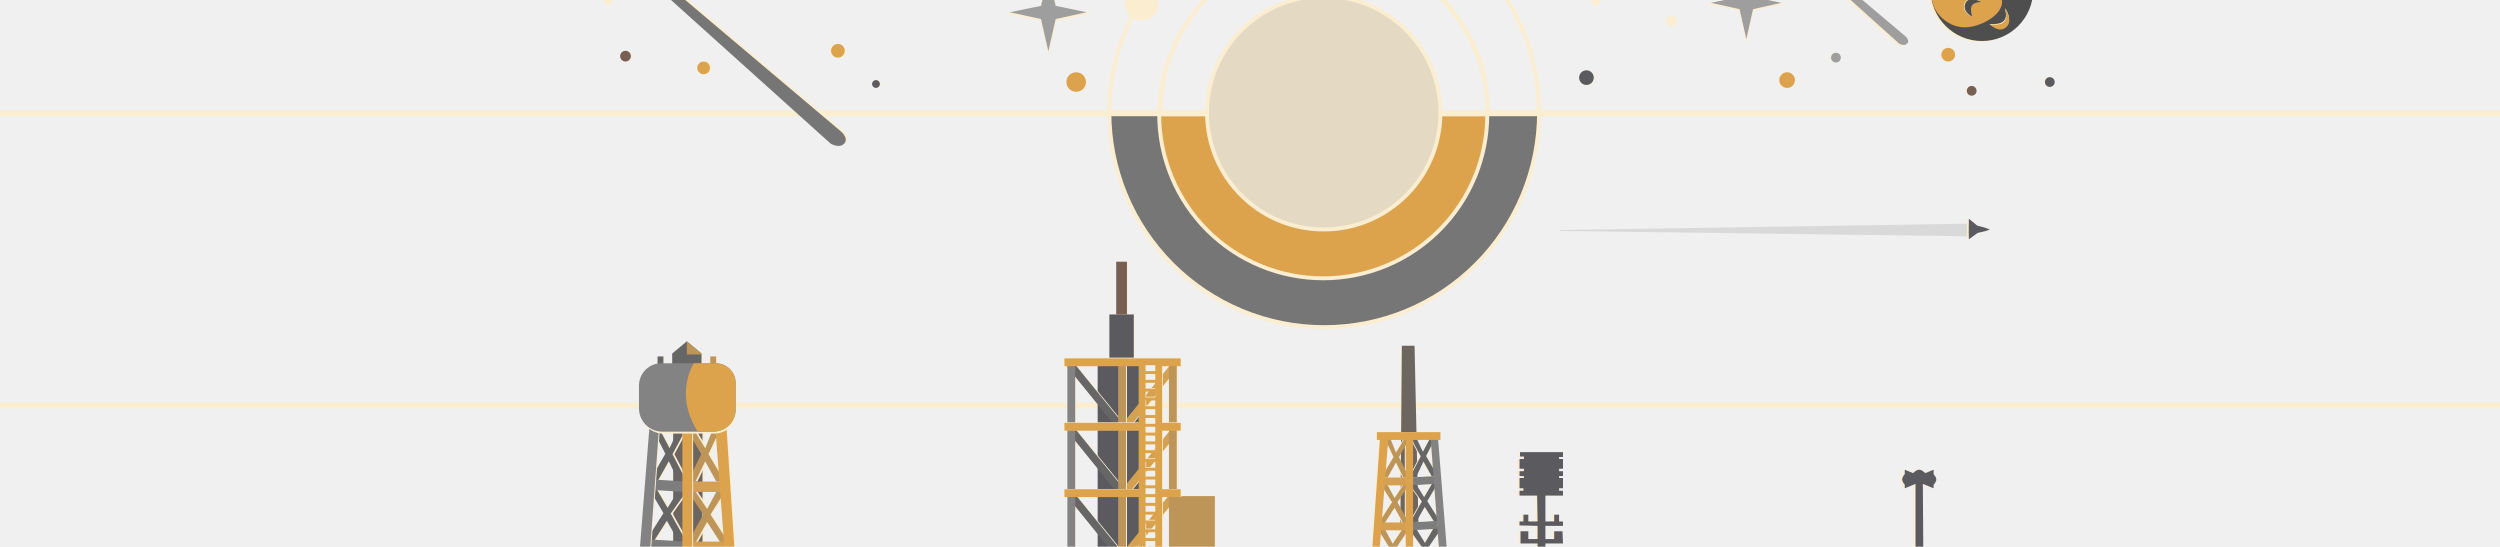
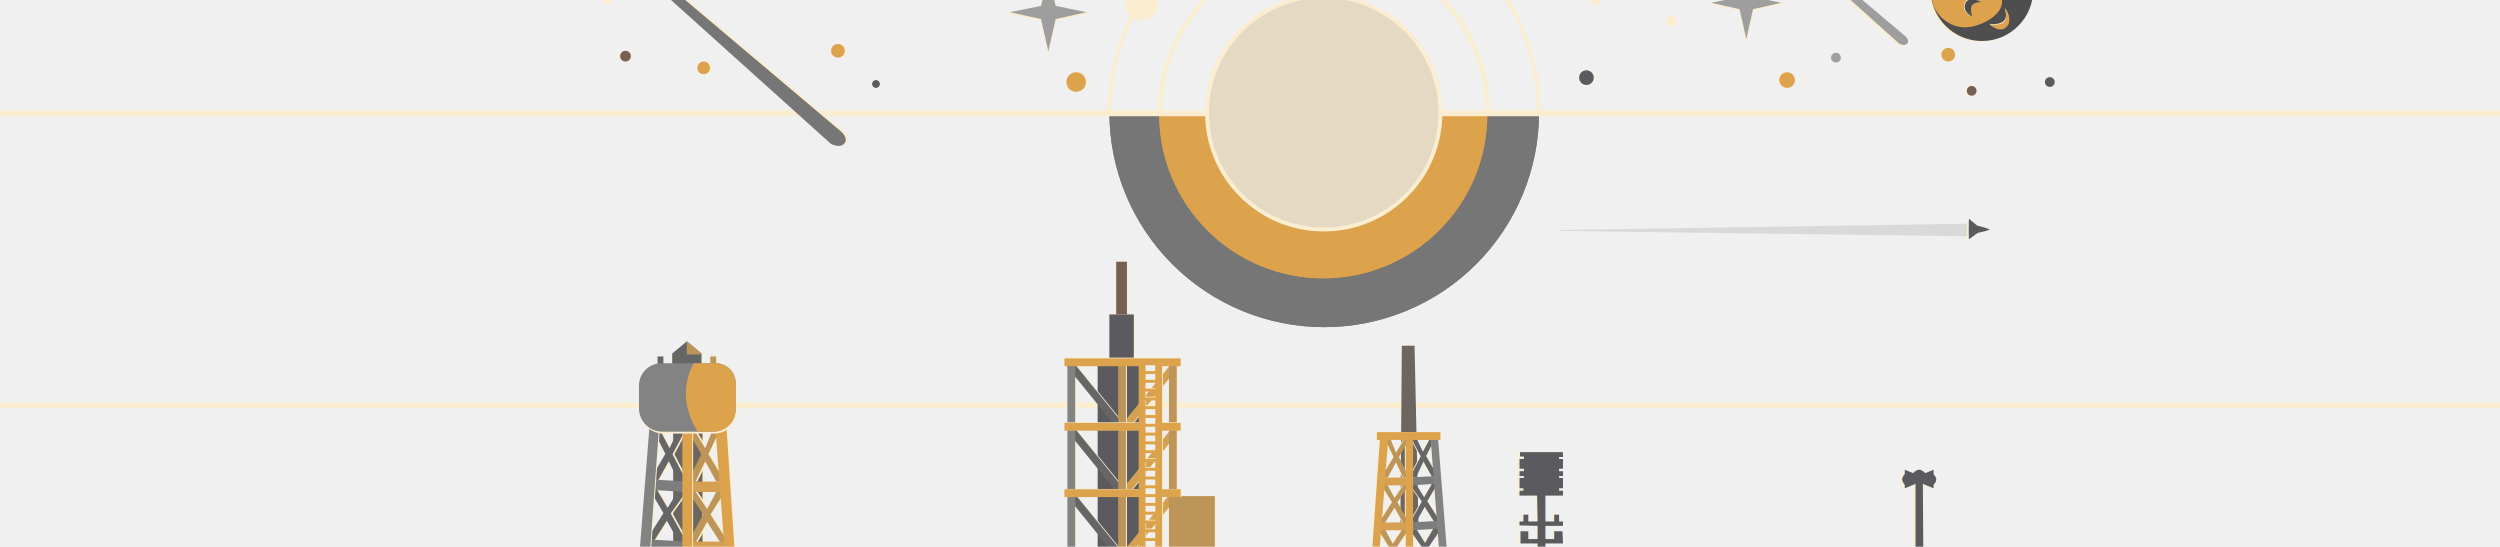
<svg xmlns="http://www.w3.org/2000/svg" width="2560" height="560" viewBox="0 0 2560 560" fill="none">
  <style>
   .floating{
        animation-name: floating;
        animation-iteration-count: infinite;
    }
    .floating.fl_1{animation-duration: 3.2s;}
    .floating.fl_2{animation-duration: 3.7s;}
    .floating.fl_3{animation-duration: 2.8s;}
    .floating.fl_4{animation-duration: 4s;}
    .floating.fl_5{animation-duration: 5s;}
    .floating.fl_6{animation-duration: 3.5s;}
    .floating.fl_7{animation-duration: 3.8s;}
    .floating.fl_8{animation-duration: 3.5s;}
    .floating.fl_9{animation-duration: 3.7s;}
    .floating.fl_10{animation-duration: 3.4s;}
    .floating.fl_11{animation-duration: 3s;}
    .floating.fl_12{animation-duration: 4.5s;}
    .floating.fl_13{animation-duration: 3.5s;}
    .floating.fl_14{animation-duration: 3.5s;}
    .floating.fl_15{animation-duration: 4.2s;}
    .floating.fl_16{animation-duration: 3.2s;}
    .floating.fl_17{animation-duration: 3.9s;}
    @keyframes floating {
        0%{transform:translateY(0); }
        50%{transform:translateY(10px);}
    }

    .rotate{
     transform-box: fill-box;
   transform-origin: top;
    display: block;
    -webkit-animation: rotating 20s linear infinite;
+     animation-delay: 0.2s;
+     }
+        .rotate-2{
+     animation-delay: 0.5s;
+     animation-duration: 15s;
    }

-     .rotate-2{
-         animation-direction: reverse;
-     }

    @-webkit-keyframes rotating {
        from{
            -webkit-transform: rotate(0deg);
        }
        to{
            -webkit-transform: rotate(360deg);
        }
}
</style>
  <g clip-path="url(#clip0_5_2722)">
    <mask id="mask0_5_2722" style="mask-type:luminance" maskUnits="userSpaceOnUse" x="0" y="0" width="2560" height="560">
      <path d="M2560 0H0V560H2560V0Z" fill="white" />
    </mask>
    <g mask="url(#mask0_5_2722)">
      <mask id="mask1_5_2722" style="mask-type:luminance" maskUnits="userSpaceOnUse" x="0" y="-45" width="2560" height="617">
        <path d="M2560 -45H0V572H2560V-45Z" fill="white" />
      </mask>
      <g mask="url(#mask1_5_2722)">
        <path d="M1572.5 556.5V572H1580.5V556.5H1598.5L1598 544H1589.5V552H1580.5V538.5H1598.5V534H1594.5V527H1589.5V534H1580.5V507.5H1598.5V502.5H1594.5V500H1598.5V489.5H1594.5V487.5H1598.5V482.5H1594.5V480H1598.5V470H1594.5V468H1598.5V463H1554.5V467.5H1558.5V470H1554V480H1558.5V482.5H1554V487.5H1558.5V489.5H1554V500H1558V502.5H1554V507.5H1572L1572.5 534H1563V527H1558V534H1554V538L1572.5 538.5V552H1563V544H1555V556.5H1572.5Z" fill="#FBEDD0" />
        <path d="M1574.5 556.5V572H1582.5V556.5H1600.5L1600 544H1591.5V552H1582.5V538.5H1600.5V534H1596.5V527H1591.5V534H1582.5V507.5H1600.5V502.5H1596.5V500H1600.5V489.5H1596.5V487.5H1600.5V482.5H1596.5V480H1600.5V470H1596.5V468H1600.5V463H1556.5V467.5H1560.5V470H1556V480H1560.5V482.5H1556V487.5H1560.5V489.5H1556V500H1560V502.5H1556V507.5H1574L1574.5 534H1565V527H1560V534H1556V538L1574.5 538.5V552H1565V544H1557V556.5H1574.5Z" fill="#5B5A5F" />
        <path d="M1959.5 495.5V572H1967.5L1967 495.5L1978 500V496.5C1982.4 491.326 1980.93 489.333 1978 485.5V481L1969.5 484.5C1964.74 479.992 1962.04 479.606 1957 484.5L1948.5 481V485.5C1944.9 489.704 1945.04 492.115 1948.5 496.5V500L1959.5 495.5Z" fill="#FBEDD0" />
        <path d="M1961.5 495.5V572H1969.5L1969 495.5L1980 500V496.5C1984.4 491.326 1982.93 489.333 1980 485.5V481L1971.5 484.5C1966.74 479.992 1964.04 479.606 1959 484.5L1950.5 481V485.5C1946.9 489.704 1947.04 492.115 1950.5 496.5V500L1961.5 495.5Z" fill="#5B5A5F" />
        <path d="M2017 229L1598 235.5L1597 236.5L2017 242V229Z" fill="#D9D9D9" />
        <path d="M2014.15 245C2013.81 238.167 2014.15 224.4 2014.15 224L2022.65 231L2030.15 233L2035.65 235L2031.65 236.5L2023.15 238.5L2014.15 245Z" fill="#FBEDD0" />
        <path d="M2016.15 245C2015.81 238.167 2016.15 224.4 2016.15 224L2024.65 231L2032.15 233L2037.65 235L2033.65 236.5L2025.15 238.5L2016.15 245Z" fill="#5B5A5F" />
        <path d="M0 415H2560" stroke="#FBEDD0" stroke-width="6" />
        <path d="M1155 268H1144V324H1155V268Z" fill="#FBEDD0" />
        <path d="M1154 268H1143V324H1154V268Z" fill="#776053" />
        <path fill-rule="evenodd" clip-rule="evenodd" d="M1162 322H1137V369H1125V569H1172V369H1162V322Z" fill="#FBEDD0" />
        <path fill-rule="evenodd" clip-rule="evenodd" d="M1161 322H1136V369H1124V569H1171V369H1161V322Z" fill="#5B5A5F" />
        <path d="M1101.05 505L1095 509.916L1145.55 572.162L1151.61 567.246L1101.05 505Z" fill="#FBEDD0" />
        <path d="M1101.05 438L1095 442.916L1145.55 505.162L1151.61 500.246L1101.05 438Z" fill="#FBEDD0" />
        <path d="M1100.05 371L1094 375.916L1144.55 438.162L1150.61 433.246L1100.05 371Z" fill="#FBEDD0" />
        <path d="M1198.93 374.241L1204.98 379.157L1157.06 438.162L1151 433.246L1198.93 374.241Z" fill="#FBEDD0" />
        <path d="M1198.93 441L1204.98 445.916L1157.06 504.921L1151 500.005L1198.93 441Z" fill="#FBEDD0" />
        <path d="M1198.93 506L1204.98 510.916L1157.06 569.921L1151 565.005L1198.93 506Z" fill="#FBEDD0" />
        <path d="M1102 373H1094V572H1102V373Z" fill="#FBEDD0" />
        <path d="M1100.05 505L1094 509.916L1144.55 572.162L1150.61 567.246L1100.05 505Z" fill="#666666" />
        <path d="M1100.05 438L1094 442.916L1144.55 505.162L1150.61 500.246L1100.05 438Z" fill="#666666" />
        <path d="M1099.05 371L1093 375.916L1143.55 438.162L1149.61 433.246L1099.05 371Z" fill="#666666" />
        <path d="M1197.93 374.241L1203.98 379.157L1156.06 438.162L1150 433.246L1197.93 374.241Z" fill="#D4A051" />
        <path d="M1197.93 441L1203.98 445.916L1156.06 504.921L1150 500.005L1197.93 441Z" fill="#D4A051" />
        <path d="M1197.93 506L1203.98 510.916L1156.06 569.921L1150 565.005L1197.93 506Z" fill="#D4A051" />
        <path d="M1101 373H1093V572H1101V373Z" fill="#838383" />
        <path fill-rule="evenodd" clip-rule="evenodd" d="M1154 373H1146V574H1154V373ZM1198 373H1206V508H1245V574H1206H1204H1198V373Z" fill="#FBEDD0" />
        <path fill-rule="evenodd" clip-rule="evenodd" d="M1153 373H1145V574H1153V373ZM1197 373H1205V508H1244V574H1205H1203H1197V373Z" fill="#BD9558" />
        <path fill-rule="evenodd" clip-rule="evenodd" d="M1166.64 366.235H1190.84H1210V374.264H1190.84V432.474H1210V440.503H1190.84V500.721H1210V508.75H1190.84V566.96H1210V578H1090V566.96H1166.64V508.75H1090V500.721H1166.64V440.503H1090V432.474H1166.64V374.264H1090V366.235H1166.64ZM1173.7 373.261H1183.7V379.261H1173.7V373.261ZM1183.7 382.261H1173.7V388.261H1183.7V382.261ZM1173.7 391.261H1183.7V397.261H1173.7V391.261ZM1183.7 400.261H1173.7V406.261H1183.7V400.261ZM1173.7 409.261H1183.7V415.261H1173.7V409.261ZM1183.7 418.261H1173.7V424.261H1183.7V418.261ZM1173.7 427.261H1183.7V433.261H1173.7V427.261ZM1183.7 436.261H1173.7V442.261H1183.7V436.261ZM1173.7 445.261H1183.7V451.261H1173.7V445.261ZM1183.7 454.261H1173.7V460.261H1183.7V454.261ZM1173.7 463.261H1183.7V469.261H1173.7V463.261ZM1183.7 472.261H1173.7V478.261H1183.7V472.261ZM1173.7 481.261H1183.7V487.261H1173.7V481.261ZM1183.7 490.261H1173.7V496.261H1183.7V490.261ZM1173.7 499.261H1183.7V505.261H1173.7V499.261ZM1183.7 508.261H1173.7V514.261H1183.7V508.261ZM1173.7 517.261H1183.7V523.261H1173.7V517.261ZM1183.7 526.261H1173.7V532.261H1183.7V526.261ZM1173.7 535.261H1183.7V541.261H1173.7V535.261ZM1183.7 544.261H1173.7V550.261H1183.7V544.261ZM1173.7 553.261H1183.7V559.261H1173.7V553.261ZM1183.7 562.261H1173.7V568.261H1183.7V562.261Z" fill="#FBEDD0" />
        <path fill-rule="evenodd" clip-rule="evenodd" d="M1166 367H1090V375H1166V433H1090V441H1166V501H1090V509H1166V567H1090V578H1209V567H1190V509H1209V501H1190V441H1209V433H1190V375H1209V367H1190H1166ZM1173 374H1183V380H1173V374ZM1183 383H1173V389H1183V383ZM1173 392H1183V398H1173V392ZM1183 401H1173V407H1183V401ZM1173 410H1183V416H1173V410ZM1183 419H1173V425H1183V419ZM1173 428H1183V434H1173V428ZM1183 437H1173V443H1183V437ZM1173 446H1183V452H1173V446ZM1183 455H1173V461H1183V455ZM1173 464H1183V470H1173V464ZM1183 473H1173V479H1183V473ZM1173 482H1183V488H1173V482ZM1183 491H1173V497H1183V491ZM1173 500H1183V506H1173V500ZM1183 509H1173V515H1183V509ZM1173 518H1183V524H1173V518ZM1183 527H1173V533H1183V527ZM1173 536H1183V542H1173V536ZM1183 545H1173V551H1183V545ZM1173 554H1183V560H1173V554ZM1183 563H1173V569H1183V563Z" fill="#DCA34C" />
+         <path d="M1576 115C1576 143.891 1570.31 172.499 1559.25 199.19C1548.2 225.882 1531.99 250.135 1511.56 270.564C1491.13 290.992 1466.88 307.198 1440.19 318.254C1413.5 329.31 1384.89 335 1356 335C1327.11 335 1298.5 329.31 1271.81 318.254C1245.12 307.197 1220.87 290.992 1200.44 270.563C1180.01 250.135 1163.8 225.882 1152.75 199.19C1141.69 172.499 1136 143.891 1136 115H1189.95C1189.95 136.806 1194.24 158.399 1202.59 178.546C1210.93 198.692 1223.16 216.997 1238.58 232.417C1254 247.836 1272.31 260.068 1292.45 268.413C1312.6 276.757 1334.19 281.053 1356 281.053C1377.81 281.053 1399.4 276.757 1419.55 268.413C1439.69 260.068 1458 247.836 1473.42 232.417C1488.84 216.998 1501.07 198.692 1509.41 178.546C1517.76 158.399 1522.05 136.806 1522.05 115H1576Z" fill="#767676" />
        <path class="rotate" d="M1576 115C1576 143.891 1570.31 172.499 1559.25 199.19C1548.2 225.882 1531.99 250.135 1511.56 270.564C1491.13 290.992 1466.88 307.198 1440.19 318.254C1413.5 329.31 1384.89 335 1356 335C1327.11 335 1298.5 329.31 1271.81 318.254C1245.12 307.197 1220.87 290.992 1200.44 270.563C1180.01 250.135 1163.8 225.882 1152.75 199.19C1141.69 172.499 1136 143.891 1136 115H1189.95C1189.95 136.806 1194.24 158.399 1202.59 178.546C1210.93 198.692 1223.16 216.997 1238.58 232.417C1254 247.836 1272.31 260.068 1292.45 268.413C1312.6 276.757 1334.19 281.053 1356 281.053C1377.81 281.053 1399.4 276.757 1419.55 268.413C1439.69 260.068 1458 247.836 1473.42 232.417C1488.84 216.998 1501.07 198.692 1509.41 178.546C1517.76 158.399 1522.05 136.806 1522.05 115H1576Z" fill="#767676" />
-         <path class="rotate" d="M1576 115C1576 143.891 1570.31 172.499 1559.25 199.19C1548.2 225.882 1531.99 250.135 1511.56 270.564C1491.13 290.992 1466.88 307.198 1440.19 318.254C1413.5 329.31 1384.89 335 1356 335C1327.11 335 1298.5 329.31 1271.81 318.254C1245.12 307.197 1220.87 290.992 1200.44 270.563C1180.01 250.135 1163.8 225.882 1152.75 199.19C1141.69 172.499 1136 143.891 1136 115H1189.95C1189.95 136.806 1194.24 158.399 1202.59 178.546C1210.93 198.692 1223.16 216.997 1238.58 232.417C1254 247.836 1272.31 260.068 1292.45 268.413C1312.6 276.757 1334.19 281.053 1356 281.053C1377.81 281.053 1399.4 276.757 1419.55 268.413C1439.69 260.068 1458 247.836 1473.42 232.417C1488.84 216.998 1501.07 198.692 1509.41 178.546C1517.76 158.399 1522.05 136.806 1522.05 115H1576Z" fill="#767676" stroke="#FBEDD0" stroke-width="4" />
        <path d="M1576 115C1576 86.109 1570.31 57.501 1559.25 30.81C1548.2 4.118 1531.99 -20.135 1511.56 -40.563C1491.13 -60.992 1466.88 -77.197 1440.19 -88.253C1413.5 -99.309 1384.89 -105 1356 -105C1327.11 -105 1298.5 -99.309 1271.81 -88.253C1245.12 -77.197 1220.87 -60.992 1200.44 -40.563C1180.01 -20.134 1163.8 4.118 1152.75 30.81C1141.69 57.501 1136 86.109 1136 115H1188.23C1188.23 92.969 1192.57 71.153 1201 50.799C1209.44 30.445 1221.79 11.95 1237.37 -3.628C1252.95 -19.207 1271.44 -31.564 1291.8 -39.995C1312.15 -48.426 1333.97 -52.766 1356 -52.766C1378.03 -52.766 1399.85 -48.426 1420.2 -39.995C1440.56 -31.564 1459.05 -19.207 1474.63 -3.628C1490.21 11.95 1502.56 30.445 1511 50.799C1519.43 71.153 1523.77 92.969 1523.77 115H1576Z" stroke="#FBEDD0" stroke-width="4" />
+         <path d="M1523 117C1523 139.062 1518.65 160.908 1510.21 181.291C1501.77 201.674 1489.39 220.194 1473.79 235.794C1458.19 251.394 1439.67 263.769 1419.29 272.212C1398.91 280.655 1377.06 285 1355 285C1332.94 285 1311.09 280.655 1290.71 272.212C1270.33 263.769 1251.81 251.394 1236.21 235.794C1220.61 220.194 1208.23 201.674 1199.79 181.291C1191.35 160.908 1187 139.062 1187 117H1239.96C1239.96 132.108 1242.93 147.068 1248.71 161.025C1254.5 174.983 1262.97 187.665 1273.65 198.348C1284.33 209.031 1297.02 217.505 1310.97 223.286C1324.93 229.068 1339.89 232.043 1355 232.044C1370.11 232.044 1385.07 229.068 1399.03 223.286C1412.98 217.505 1425.67 209.031 1436.35 198.348C1447.03 187.665 1455.5 174.983 1461.29 161.025C1467.07 147.068 1470.04 132.108 1470.04 117H1523Z" fill="#DCA34C" />
        <path class="rotate rotate-2" d="M1523 117C1523 139.062 1518.65 160.908 1510.21 181.291C1501.77 201.674 1489.39 220.194 1473.79 235.794C1458.19 251.394 1439.67 263.769 1419.29 272.212C1398.91 280.655 1377.06 285 1355 285C1332.94 285 1311.09 280.655 1290.71 272.212C1270.33 263.769 1251.81 251.394 1236.21 235.794C1220.61 220.194 1208.23 201.674 1199.79 181.291C1191.35 160.908 1187 139.062 1187 117H1239.96C1239.96 132.108 1242.93 147.068 1248.71 161.025C1254.5 174.983 1262.97 187.665 1273.65 198.348C1284.33 209.031 1297.02 217.505 1310.97 223.286C1324.93 229.068 1339.89 232.043 1355 232.044C1370.11 232.044 1385.07 229.068 1399.03 223.286C1412.98 217.505 1425.67 209.031 1436.35 198.348C1447.03 187.665 1455.5 174.983 1461.29 161.025C1467.07 147.068 1470.04 132.108 1470.04 117H1523Z" fill="#DCA34C" />
-         <path class="rotate rotate-2" d="M1523 117C1523 139.062 1518.65 160.908 1510.21 181.291C1501.77 201.674 1489.39 220.194 1473.79 235.794C1458.19 251.394 1439.67 263.769 1419.29 272.212C1398.91 280.655 1377.06 285 1355 285C1332.94 285 1311.09 280.655 1290.71 272.212C1270.33 263.769 1251.81 251.394 1236.21 235.794C1220.61 220.194 1208.23 201.674 1199.79 181.291C1191.35 160.908 1187 139.062 1187 117H1239.96C1239.96 132.108 1242.93 147.068 1248.71 161.025C1254.5 174.983 1262.97 187.665 1273.65 198.348C1284.33 209.031 1297.02 217.505 1310.97 223.286C1324.93 229.068 1339.89 232.043 1355 232.044C1370.11 232.044 1385.07 229.068 1399.03 223.286C1412.98 217.505 1425.67 209.031 1436.35 198.348C1447.03 187.665 1455.5 174.983 1461.29 161.025C1467.07 147.068 1470.04 132.108 1470.04 117H1523Z" fill="#DCA34C" stroke="#FBEDD0" stroke-width="4" />
        <path d="M1187 116C1187 71.444 1204.7 28.712 1236.21 -2.794C1267.71 -34.3 1310.44 -52 1355 -52C1399.56 -52 1442.29 -34.3 1473.79 -2.794C1505.3 28.712 1523 71.444 1523 116H1472.6C1472.6 84.811 1460.21 54.899 1438.16 32.844C1416.1 10.79 1386.19 -1.6 1355 -1.6C1323.81 -1.6 1293.9 10.79 1271.84 32.844C1249.79 54.898 1237.4 84.811 1237.4 116H1187Z" stroke="#FBEDD0" stroke-width="3" />
        <path d="M721.328 437H691.328V575H721.328V437Z" fill="#FBEDD0" />
        <path d="M719.328 437H689.328V575H719.328V437Z" fill="#6D655F" />
        <path d="M727.472 465.066L736.155 446.363L737.491 439.016H732.148L724.132 459.055L712.777 440.352L709.437 439.016L708.769 445.695L720.124 465.066L710.105 485.105V493.121H714.113L724.132 472.414L735.487 493.121H740.831L742.167 489.781L727.472 465.066Z" fill="#FBEDD0" />
        <path d="M690.637 465.098L700.398 446.934L702.16 439.677L696.826 439.365L687.654 458.901L677.41 439.568L674.154 438.039L673.097 444.668L683.302 464.669L672.13 484.089L671.663 492.09L675.663 492.324L686.874 472.238L697.002 493.572L702.336 493.884L703.865 490.628L690.637 465.098Z" fill="#FBEDD0" />
        <path d="M729.556 526.815L741.499 507.816L739.976 499.8L736.823 501.185L726.083 521.175L712.777 501.185L710.8 499.8L709.437 507.816L722.128 526.815L710.105 548.561V556.577L714.113 555.909L726.083 534.435L739.495 555.241L743.449 555.909L745.507 551.901L729.556 526.815Z" fill="#FBEDD0" />
        <path d="M688.774 525.875L701.806 507.605L700.753 499.514L697.525 500.713L685.636 520.042L673.519 499.31L671.626 497.811L669.798 505.734L681.359 525.442L668.087 546.449L667.619 554.45L671.659 554.018L684.862 533.279L697.037 554.832L700.945 555.73L703.233 551.849L688.774 525.875Z" fill="#FBEDD0" />
        <path d="M725.472 465.066L734.155 446.363L735.491 439.016H730.148L722.132 459.054L710.777 440.352L707.437 439.016L706.769 445.695L718.124 465.066L708.105 485.105V493.12H712.113L722.132 472.414L733.487 493.12H738.831L740.167 489.781L725.472 465.066Z" fill="#BD9558" />
        <path d="M688.637 465.097L698.398 446.933L700.16 439.676L694.826 439.364L685.654 458.901L675.41 439.567L672.154 438.039L671.097 444.668L681.302 464.669L670.13 484.088L669.663 492.09L673.663 492.324L684.874 472.238L695.002 493.572L700.336 493.884L701.865 490.628L688.637 465.097Z" fill="#666666" />
        <path d="M727.556 526.815L739.499 507.815L737.976 499.8L734.823 501.185L724.083 521.175L710.777 501.185L708.8 499.8L707.437 507.815L720.128 526.815L708.105 548.561V556.576L712.113 555.908L724.083 534.435L737.495 555.24L741.449 555.908L743.507 551.901L727.556 526.815Z" fill="#BD9558" />
        <path d="M686.774 525.875L699.806 507.605L698.753 499.514L695.525 500.713L683.636 520.041L671.519 499.309L669.626 497.811L667.798 505.733L679.359 525.441L666.087 546.448L665.619 554.45L669.659 554.017L682.862 533.279L695.037 554.832L698.945 555.73L701.233 551.849L686.774 525.875Z" fill="#666666" />
        <path d="M708.105 554.573H742.839V565.26H708.105V554.573Z" fill="#D5A051" />
        <path d="M665.736 552.45L700.411 554.477L699.787 565.146L665.113 563.119L665.736 552.45Z" fill="#7D7D7D" />
        <path d="M706.769 493.12H741.503V503.808H706.769V493.12Z" fill="#D5A051" />
        <path d="M667.989 491.025L702.664 493.052L702.04 503.721L667.366 501.694L667.989 491.025Z" fill="#7D7D7D" />
        <path d="M665.688 577L675.707 439.683L666.328 433.5L655 577H665.688Z" fill="#FBEDD0" />
        <path d="M664.688 577L674.707 439.683L665.328 433.5L654 577H664.688Z" fill="#838383" />
        <path d="M745.175 441.687L754.53 584.002H744.511L733.329 435.5L709.773 438.5V584.002H699.754V437.5L669.329 436.5L662.348 431H749.183L745.175 433V441.687Z" fill="#FBEDD0" />
        <path d="M744.175 441.687L753.53 584.002H743.511L732.329 435.5L708.773 438.5V584.002H698.754V437.5L668.329 436.5L661.348 431H748.183L744.175 433V441.687Z" fill="#DCA34C" />
        <path d="M734.328 365H728.328V378H734.328V365Z" fill="#FBEDD0" />
        <path d="M733.328 365H727.328V378H733.328V365Z" fill="#BD9558" />
        <path d="M680.328 365H674.328V378H680.328V365Z" fill="#FBEDD0" />
        <path d="M679.328 365H673.328V378H679.328V365Z" fill="#666666" />
        <path d="M689 361.765L704 350L719 361.765V374H689V361.765Z" fill="#FBEDD0" />
        <path d="M688.328 362L703.328 349.5L718.328 362V375H688.328V362Z" fill="#666666" />
        <mask id="mask2_5_2722" style="mask-type:alpha" maskUnits="userSpaceOnUse" x="688" y="349" width="31" height="26">
          <path d="M688.328 362L703.328 349.5L718.328 362V375H688.328V362Z" fill="#666666" />
        </mask>
        <g mask="url(#mask2_5_2722)">
          <path d="M703.328 363V348L720.328 363H703.328Z" fill="#BD9558" />
        </g>
        <path d="M655.328 396.826C655.328 384.22 665.548 374 678.154 374H734.039C745.244 374 754.328 383.084 754.328 394.29V409V421.174C754.328 433.78 744.109 444 731.502 444H679.169C666.002 444 655.328 433.326 655.328 420.159V409V396.826Z" fill="#FBEDD0" />
        <path d="M654.328 394.826C654.328 382.22 664.548 372 677.154 372H733.038C744.244 372 753.328 381.084 753.328 392.29V407V419.174C753.328 431.78 743.108 442 730.502 442H678.169C665.002 442 654.328 431.326 654.328 418.159V407V394.826Z" fill="#838383" />
        <mask id="mask3_5_2722" style="mask-type:alpha" maskUnits="userSpaceOnUse" x="654" y="372" width="100" height="70">
          <path d="M654.328 394.826C654.328 382.22 664.548 372 677.154 372H733.038C744.244 372 753.328 381.084 753.328 392.29V407V419.174C753.328 431.78 743.108 442 730.502 442H678.169C665.002 442 654.328 431.326 654.328 418.159V407V394.826Z" fill="#838383" />
        </mask>
        <g mask="url(#mask3_5_2722)">
          <path d="M756.328 441.5V372C745.828 367.5 723.828 359 719.828 361C714.828 363.5 702.328 379.5 702.328 403.5C702.328 422.7 712.328 439.833 717.328 446L756.328 441.5Z" fill="#DCA34C" />
        </g>
        <path d="M0 116H2560" stroke="#FBEDD0" stroke-width="6" />
        <path d="M1355.5 235C1421.5 235 1475 181.498 1475 115.5C1475 49.502 1421.5 -4 1355.5 -4C1289.5 -4 1236 49.502 1236 115.5C1236 181.498 1289.5 235 1355.5 235Z" fill="#E4DAC4" stroke="#FBEDD0" stroke-width="4" />
        <path d="M1434.5 354.5L1433 536.5H1451.5L1447.5 354.5H1434.5Z" fill="#FBEDD0" />
        <path d="M1435.5 354L1434 536H1452.5L1448.5 354H1435.5Z" fill="#6D655F" />
        <path d="M1426 468L1419.5 454L1418.5 448.5H1422.5L1428.5 463.5L1437 449.5L1439.5 448.5L1440 453.5L1431.5 468L1439 483V489H1436L1428.5 473.5L1420 489H1416L1415 486.5L1426 468Z" fill="#FBEDD0" />
        <path d="M1453.83 467.284L1446.52 453.687L1445.2 448.255L1449.19 448.021L1456.06 462.646L1463.73 448.173L1466.17 447.029L1466.96 451.991L1459.32 466.963L1467.68 481.5L1468.03 487.489L1465.04 487.664L1456.64 472.629L1449.06 488.598L1445.07 488.832L1443.92 486.394L1453.83 467.284Z" fill="#FBEDD0" />
        <path d="M1424.44 514.222L1415.5 500L1416.64 494L1419 495.037L1427.04 510L1437 495.037L1438.48 494L1439.5 500L1430 514.222L1439 530.5V536.5L1436 536L1427.04 519.926L1417 535.5L1414.04 536L1412.5 533L1424.44 514.222Z" fill="#FBEDD0" />
        <path d="M1454.97 513.518L1445.21 499.842L1446 493.786L1448.42 494.683L1457.32 509.152L1466.39 493.633L1467.8 492.511L1469.17 498.441L1460.52 513.194L1470.45 528.919L1470.8 534.908L1467.78 534.584L1457.9 519.061L1448.78 535.194L1445.86 535.866L1444.14 532.961L1454.97 513.518Z" fill="#FBEDD0" />
        <path d="M1422.27 561.469L1412.33 545.667L1413.6 539L1416.22 540.152L1425.16 556.778L1436.22 540.152L1437.87 539L1439 545.667L1428.44 561.469L1437.87 579L1436.22 582.333L1434 581.5L1425.16 567.807L1417 580L1412.33 582.333H1409L1422.27 561.469Z" fill="#FBEDD0" />
        <path d="M1455.56 560.812L1444.72 545.616L1445.59 538.887L1448.28 539.884L1458.17 555.96L1468.24 538.716L1469.82 537.47L1474 542.5L1461.72 560.451L1472.15 577.402L1470.71 580.826L1468.44 580.123L1458.81 566.97L1451.38 579.618L1446.86 582.22L1443.53 582.415L1455.56 560.812Z" fill="#FBEDD0" />
        <path d="M1439 535H1413V543H1439V535Z" fill="#FBEDD0" />
        <path d="M1470.72 533.411L1444.76 534.929L1445.23 542.915L1471.18 541.398L1470.72 533.411Z" fill="#FBEDD0" />
        <path d="M1440 489H1414V497H1440V489Z" fill="#FBEDD0" />
        <path d="M1469.03 487.431L1443.07 488.949L1443.54 496.935L1469.49 495.418L1469.03 487.431Z" fill="#FBEDD0" />
        <path d="M1473.5 574.5L1464 449L1471.5 448L1481.5 574.5H1473.5Z" fill="#FBEDD0" />
        <path d="M1412 450.5L1403.5 572H1411L1420.5 450.5H1438.5V572H1446V450.5H1474V442.5H1409V450.5H1412Z" fill="#FBEDD0" />
        <path d="M1427 468L1420.5 454L1419.5 448.5H1423.5L1429.5 463.5L1438 449.5L1440.5 448.5L1441 453.5L1432.5 468L1440 483V489H1437L1429.5 473.5L1421 489H1417L1416 486.5L1427 468Z" fill="#BD9558" />
        <path d="M1454.83 467.284L1447.52 453.687L1446.2 448.255L1450.19 448.021L1457.06 462.646L1464.73 448.173L1467.17 447.029L1467.96 451.991L1460.32 466.963L1468.68 481.5L1469.03 487.489L1466.04 487.664L1457.64 472.629L1450.06 488.598L1446.07 488.832L1444.92 486.394L1454.83 467.284Z" fill="#666666" />
        <path d="M1425.44 514.222L1416.5 500L1417.64 494L1420 495.037L1428.04 510L1438 495.037L1439.48 494L1440.5 500L1431 514.222L1440 530.5V536.5L1437 536L1428.04 519.926L1418 535.5L1415.04 536L1413.5 533L1425.44 514.222Z" fill="#BD9558" />
        <path d="M1455.97 513.518L1446.21 499.842L1447 493.786L1449.42 494.683L1458.32 509.152L1467.39 493.633L1468.8 492.511L1470.17 498.441L1461.52 513.194L1471.45 528.919L1471.8 534.908L1468.78 534.584L1458.9 519.061L1449.78 535.194L1446.86 535.866L1445.14 532.961L1455.97 513.518Z" fill="#666666" />
        <path d="M1423.27 561.469L1413.33 545.667L1414.6 539L1417.22 540.152L1426.16 556.778L1437.22 540.152L1438.87 539L1440 545.667L1429.44 561.469L1438.87 579L1437.22 582.333L1435 581.5L1426.16 567.807L1418 580L1413.33 582.333H1410L1423.27 561.469Z" fill="#BD9558" />
        <path d="M1456.56 560.812L1445.72 545.616L1446.59 538.887L1449.28 539.884L1459.17 555.96L1469.24 538.716L1470.82 537.47L1475 542.5L1462.72 560.451L1473.15 577.402L1471.71 580.826L1469.44 580.123L1459.81 566.97L1452.38 579.618L1447.86 582.22L1444.53 582.415L1456.56 560.812Z" fill="#666666" />
        <path d="M1440 535H1414V543H1440V535Z" fill="#D5A051" />
        <path d="M1471.72 533.411L1445.76 534.929L1446.23 542.915L1472.18 541.398L1471.72 533.411Z" fill="#7D7D7D" />
        <path d="M1441 489H1415V497H1441V489Z" fill="#D5A051" />
        <path d="M1470.03 487.431L1444.07 488.949L1444.54 496.935L1470.49 495.418L1470.03 487.431Z" fill="#7D7D7D" />
        <path d="M1474.5 574.5L1465 449L1472.5 448L1482.5 574.5H1474.5Z" fill="#838383" />
        <path d="M1413 450.5L1404.5 572H1412L1421.5 450.5H1439.5V572H1447V450.5H1475V442.5H1410V450.5H1413Z" fill="#DCA34C" />
        <path d="M1942.57 45.521L1843 -44H1851.78L1948.93 37.961C1948.93 37.961 1954.07 42.195 1951.05 45.521C1948.02 48.848 1942.57 45.521 1942.57 45.521Z" fill="#FBEDD0" />
        <path d="M1944.57 44.521L1845 -45H1853.78L1950.93 36.961C1950.93 36.961 1956.07 41.195 1953.05 44.521C1950.02 47.848 1944.57 44.521 1944.57 44.521Z" fill="#9F9E9E" />
        <path class="fallingStar fall-1" d="M852.5 146L688 -2H702.5L863 133.5C863 133.5 871.5 140.5 866.5 146C861.5 151.5 852.5 146 852.5 146Z" fill="#FBEDD0" />
        <path class="fallingStar fall-1" d="M850.5 147L686 -1H700.5L861 134.5C861 134.5 869.5 141.5 864.5 147C859.5 152.5 850.5 147 850.5 147Z" fill="#767676" />
        <path class="floating fl_6" d="M1073.78 57L1065.46 21.196L1030 13.601L1065.46 6.549L1073.78 -26L1082.09 6.549L1117 13.601L1082.09 21.196L1073.78 57Z" fill="#FBEDD0" />
        <path class="floating fl_6" d="M1073.5 52.5L1066 19.5L1034 12.5L1066 6L1073.5 -24L1081 6L1112.5 12.5L1081 19.5L1073.5 52.5Z" fill="#9F9E9E" />
        <path class="floating fl_12" d="M1788.25 44L1780.61 10.784L1748 3.739L1780.61 -2.804L1788.25 -33L1795.9 -2.804L1828 3.739L1795.9 10.784L1788.25 44Z" fill="#FBEDD0" />
        <path class="floating fl_12" d="M1788.23 40L1781.35 9.373L1752 2.876L1781.35 -3.157L1788.23 -31L1795.11 -3.157L1824 2.876L1795.11 9.373L1788.23 40Z" fill="#9F9E9E" />
        <path d="M2027.5 43C2056.49 43 2080 19.495 2080 -9.5C2080 -38.495 2056.49 -62 2027.5 -62C1998.51 -62 1975 -38.495 1975 -9.5C1975 19.495 1998.51 43 2027.5 43Z" fill="#FBEDD0" />
        <path d="M2029.5 42C2058.49 42 2082 18.495 2082 -10.5C2082 -39.495 2058.49 -63 2029.5 -63C2000.51 -63 1977 -39.495 1977 -10.5C1977 18.495 2000.51 42 2029.5 42Z" fill="#4E4E4E" />
        <mask id="mask4_5_2722" style="mask-type:alpha" maskUnits="userSpaceOnUse" x="1977" y="-63" width="105" height="105">
          <path d="M2029.5 42C2058.49 42 2082 18.495 2082 -10.5C2082 -39.495 2058.49 -63 2029.5 -63C2000.51 -63 1977 -39.495 1977 -10.5C1977 18.495 2000.51 42 2029.5 42Z" fill="#4E4E4E" />
        </mask>
        <g mask="url(#mask4_5_2722)">
          <path d="M2047.5 -6C2059 11 2030.23 28 2012 28C1993.77 28 1978 12.016 1978 -4C1978 -20.016 1992.77 -33 2011 -33C2029.23 -33 2047.5 -22.016 2047.5 -6Z" fill="#DCA34C" />
          <path d="M2029 1.755C2018.5 2.561 2015.89 5.563 2019.07 17C2019.07 17 2008.09 11.918 2011.75 3.279C2015.41 -5.36 2029 1.755 2029 1.755Z" fill="#FBEDD0" />
          <path d="M2029 2C2018.96 2.794 2016.46 5.747 2019.5 17C2019.5 17 2009 12 2012.5 3.5C2016 -5 2029 2 2029 2Z" fill="#4E4E4E" />
          <path d="M2053.03 8.355C2055.77 17.792 2054.48 25.886 2037.21 24.529C2037.21 24.529 2045.97 33.375 2053.95 26.554C2061.92 19.732 2053.03 8.355 2053.03 8.355Z" fill="#FBEDD0" />
          <path d="M2053 8.5C2056 18.524 2055 27 2038 25C2038 25 2046.9 34.601 2054.5 27.685C2062.11 20.77 2053 8.5 2053 8.5Z" fill="#DCA34C" />
        </g>
        <path class="floating fl_15" d="M1994 63C1997.87 63 2001 59.866 2001 56C2001 52.134 1997.87 49 1994 49C1990.13 49 1987 52.134 1987 56C1987 59.866 1990.13 63 1994 63Z" fill="#FBEDD0" />
        <path class="floating fl_14" d="M1879 64C1881.76 64 1884 61.761 1884 59C1884 56.239 1881.76 54 1879 54C1876.24 54 1874 56.239 1874 59C1874 61.761 1876.24 64 1879 64Z" fill="#FBEDD0" />
        <path class="floating fl_17" d="M2098 89C2100.76 89 2103 86.761 2103 84C2103 81.239 2100.76 79 2098 79C2095.24 79 2093 81.239 2093 84C2093 86.761 2095.24 89 2098 89Z" fill="#FBEDD0" />
        <path class="floating fl_16" d="M2018 98C2020.76 98 2023 95.761 2023 93C2023 90.239 2020.76 88 2018 88C2015.24 88 2013 90.239 2013 93C2013 95.761 2015.24 98 2018 98Z" fill="#FBEDD0" />
        <path class="floating fl_4" d="M859 59C855.134 59 852 55.866 852 52C852 48.134 855.134 45 859 45C862.866 45 866 48.134 866 52C866 55.866 862.866 59 859 59Z" fill="#FBEDD0" />
        <path class="floating fl_3" d="M722.5 76C718.91 76 716 73.09 716 69.5C716 65.91 718.91 63 722.5 63C726.09 63 729 65.91 729 69.5C729 73.09 726.09 76 722.5 76Z" fill="#FBEDD0" />
        <path class="floating fl_13" d="M1829 90C1833.42 90 1837 86.418 1837 82C1837 77.582 1833.42 74 1829 74C1824.58 74 1821 77.582 1821 82C1821 86.418 1824.58 90 1829 90Z" fill="#FBEDD0" />
        <path class="floating fl_15" d="M1995 63C1998.87 63 2002 59.866 2002 56C2002 52.134 1998.87 49 1995 49C1991.13 49 1988 52.134 1988 56C1988 59.866 1991.13 63 1995 63Z" fill="#DCA34C" />
        <path class="floating fl_14" d="M1880 64C1882.76 64 1885 61.761 1885 59C1885 56.239 1882.76 54 1880 54C1877.24 54 1875 56.239 1875 59C1875 61.761 1877.24 64 1880 64Z" fill="#9F9E9E" />
        <path class="floating fl_17" d="M2099 89C2101.76 89 2104 86.761 2104 84C2104 81.239 2101.76 79 2099 79C2096.24 79 2094 81.239 2094 84C2094 86.761 2096.24 89 2099 89Z" fill="#5B5A5F" />
        <path class="floating fl_16" d="M2019 98C2021.76 98 2024 95.761 2024 93C2024 90.239 2021.76 88 2019 88C2016.24 88 2014 90.239 2014 93C2014 95.761 2016.24 98 2019 98Z" fill="#776053" />
        <path class="floating fl_4" d="M858 59C854.134 59 851 55.866 851 52C851 48.134 854.134 45 858 45C861.866 45 865 48.134 865 52C865 55.866 861.866 59 858 59Z" fill="#DCA34C" />
        <path class="floating fl_3" d="M720.5 76C716.91 76 714 73.09 714 69.5C714 65.91 716.91 63 720.5 63C724.09 63 727 65.91 727 69.5C727 73.09 724.09 76 720.5 76Z" fill="#DCA34C" />
        <path class="floating fl_13" d="M1830 90C1834.42 90 1838 86.418 1838 82C1838 77.582 1834.42 74 1830 74C1825.58 74 1822 77.582 1822 82C1822 86.418 1825.58 90 1830 90Z" fill="#DCA34C" />
        <path class="floating fl_11" d="M1711.5 27C1714.54 27 1717 24.538 1717 21.5C1717 18.462 1714.54 16 1711.5 16C1708.46 16 1706 18.462 1706 21.5C1706 24.538 1708.46 27 1711.5 27Z" fill="#FBEDD0" />
        <path class="floating fl_10" d="M1634.5 6C1636.99 6 1639 3.985 1639 1.5C1639 -0.985 1636.99 -3 1634.5 -3C1632.01 -3 1630 -0.985 1630 1.5C1630 3.985 1632.01 6 1634.5 6Z" fill="#FBEDD0" />
        <path class="floating fl_9" d="M1625.5 87C1629.64 87 1633 83.642 1633 79.5C1633 75.358 1629.64 72 1625.5 72C1621.36 72 1618 75.358 1618 79.5C1618 83.642 1621.36 87 1625.5 87Z" fill="#FBEDD0" />
        <path class="floating fl_9" d="M1624.5 87C1628.64 87 1632 83.642 1632 79.5C1632 75.358 1628.64 72 1624.5 72C1620.36 72 1617 75.358 1617 79.5C1617 83.642 1620.36 87 1624.5 87Z" fill="#5B5A5F" />
        <path class="floating fl_7" d="M1103 94C1097.48 94 1093 89.523 1093 84C1093 78.477 1097.48 74 1103 74C1108.52 74 1113 78.477 1113 84C1113 89.523 1108.52 94 1103 94Z" fill="#FBEDD0" />
        <path class="floating fl_7" d="M1102 94C1096.48 94 1092 89.523 1092 84C1092 78.477 1096.48 74 1102 74C1107.52 74 1112 78.477 1112 84C1112 89.523 1107.52 94 1102 94Z" fill="#DCA34C" />
        <path class="floating fl_8" d="M1169 21C1159.61 21 1152 13.389 1152 4C1152 -5.389 1159.61 -13 1169 -13C1178.39 -13 1186 -5.389 1186 4C1186 13.389 1178.39 21 1169 21Z" fill="#FBEDD0" />
        <path class="floating fl_5" d="M898 90C900.209 90 902 88.209 902 86C902 83.791 900.209 82 898 82C895.791 82 894 83.791 894 86C894 88.209 895.791 90 898 90Z" fill="#FBEDD0" />
        <path class="floating fl_2" d="M641.5 63C644.538 63 647 60.538 647 57.5C647 54.462 644.538 52 641.5 52C638.462 52 636 54.462 636 57.5C636 60.538 638.462 63 641.5 63Z" fill="#FBEDD0" />
        <path class="floating fl_5" d="M897 90C899.209 90 901 88.209 901 86C901 83.791 899.209 82 897 82C894.791 82 893 83.791 893 86C893 88.209 894.791 90 897 90Z" fill="#5B5A5F" />
        <path class="floating fl_2" d="M640.5 63C643.538 63 646 60.538 646 57.5C646 54.462 643.538 52 640.5 52C637.462 52 635 54.462 635 57.5C635 60.538 637.462 63 640.5 63Z" fill="#776053" />
        <path class="floating fl_1" d="M622.5 5C624.985 5 627 2.985 627 0.5C627 -1.985 624.985 -4 622.5 -4C620.015 -4 618 -1.985 618 0.5C618 2.985 620.015 5 622.5 5Z" fill="#FBEDD0" />
      </g>
    </g>
  </g>
  <defs>
    <clipPath id="clip0_5_2722">
      <rect width="2560" height="560" fill="white" />
    </clipPath>
  </defs>
</svg>
